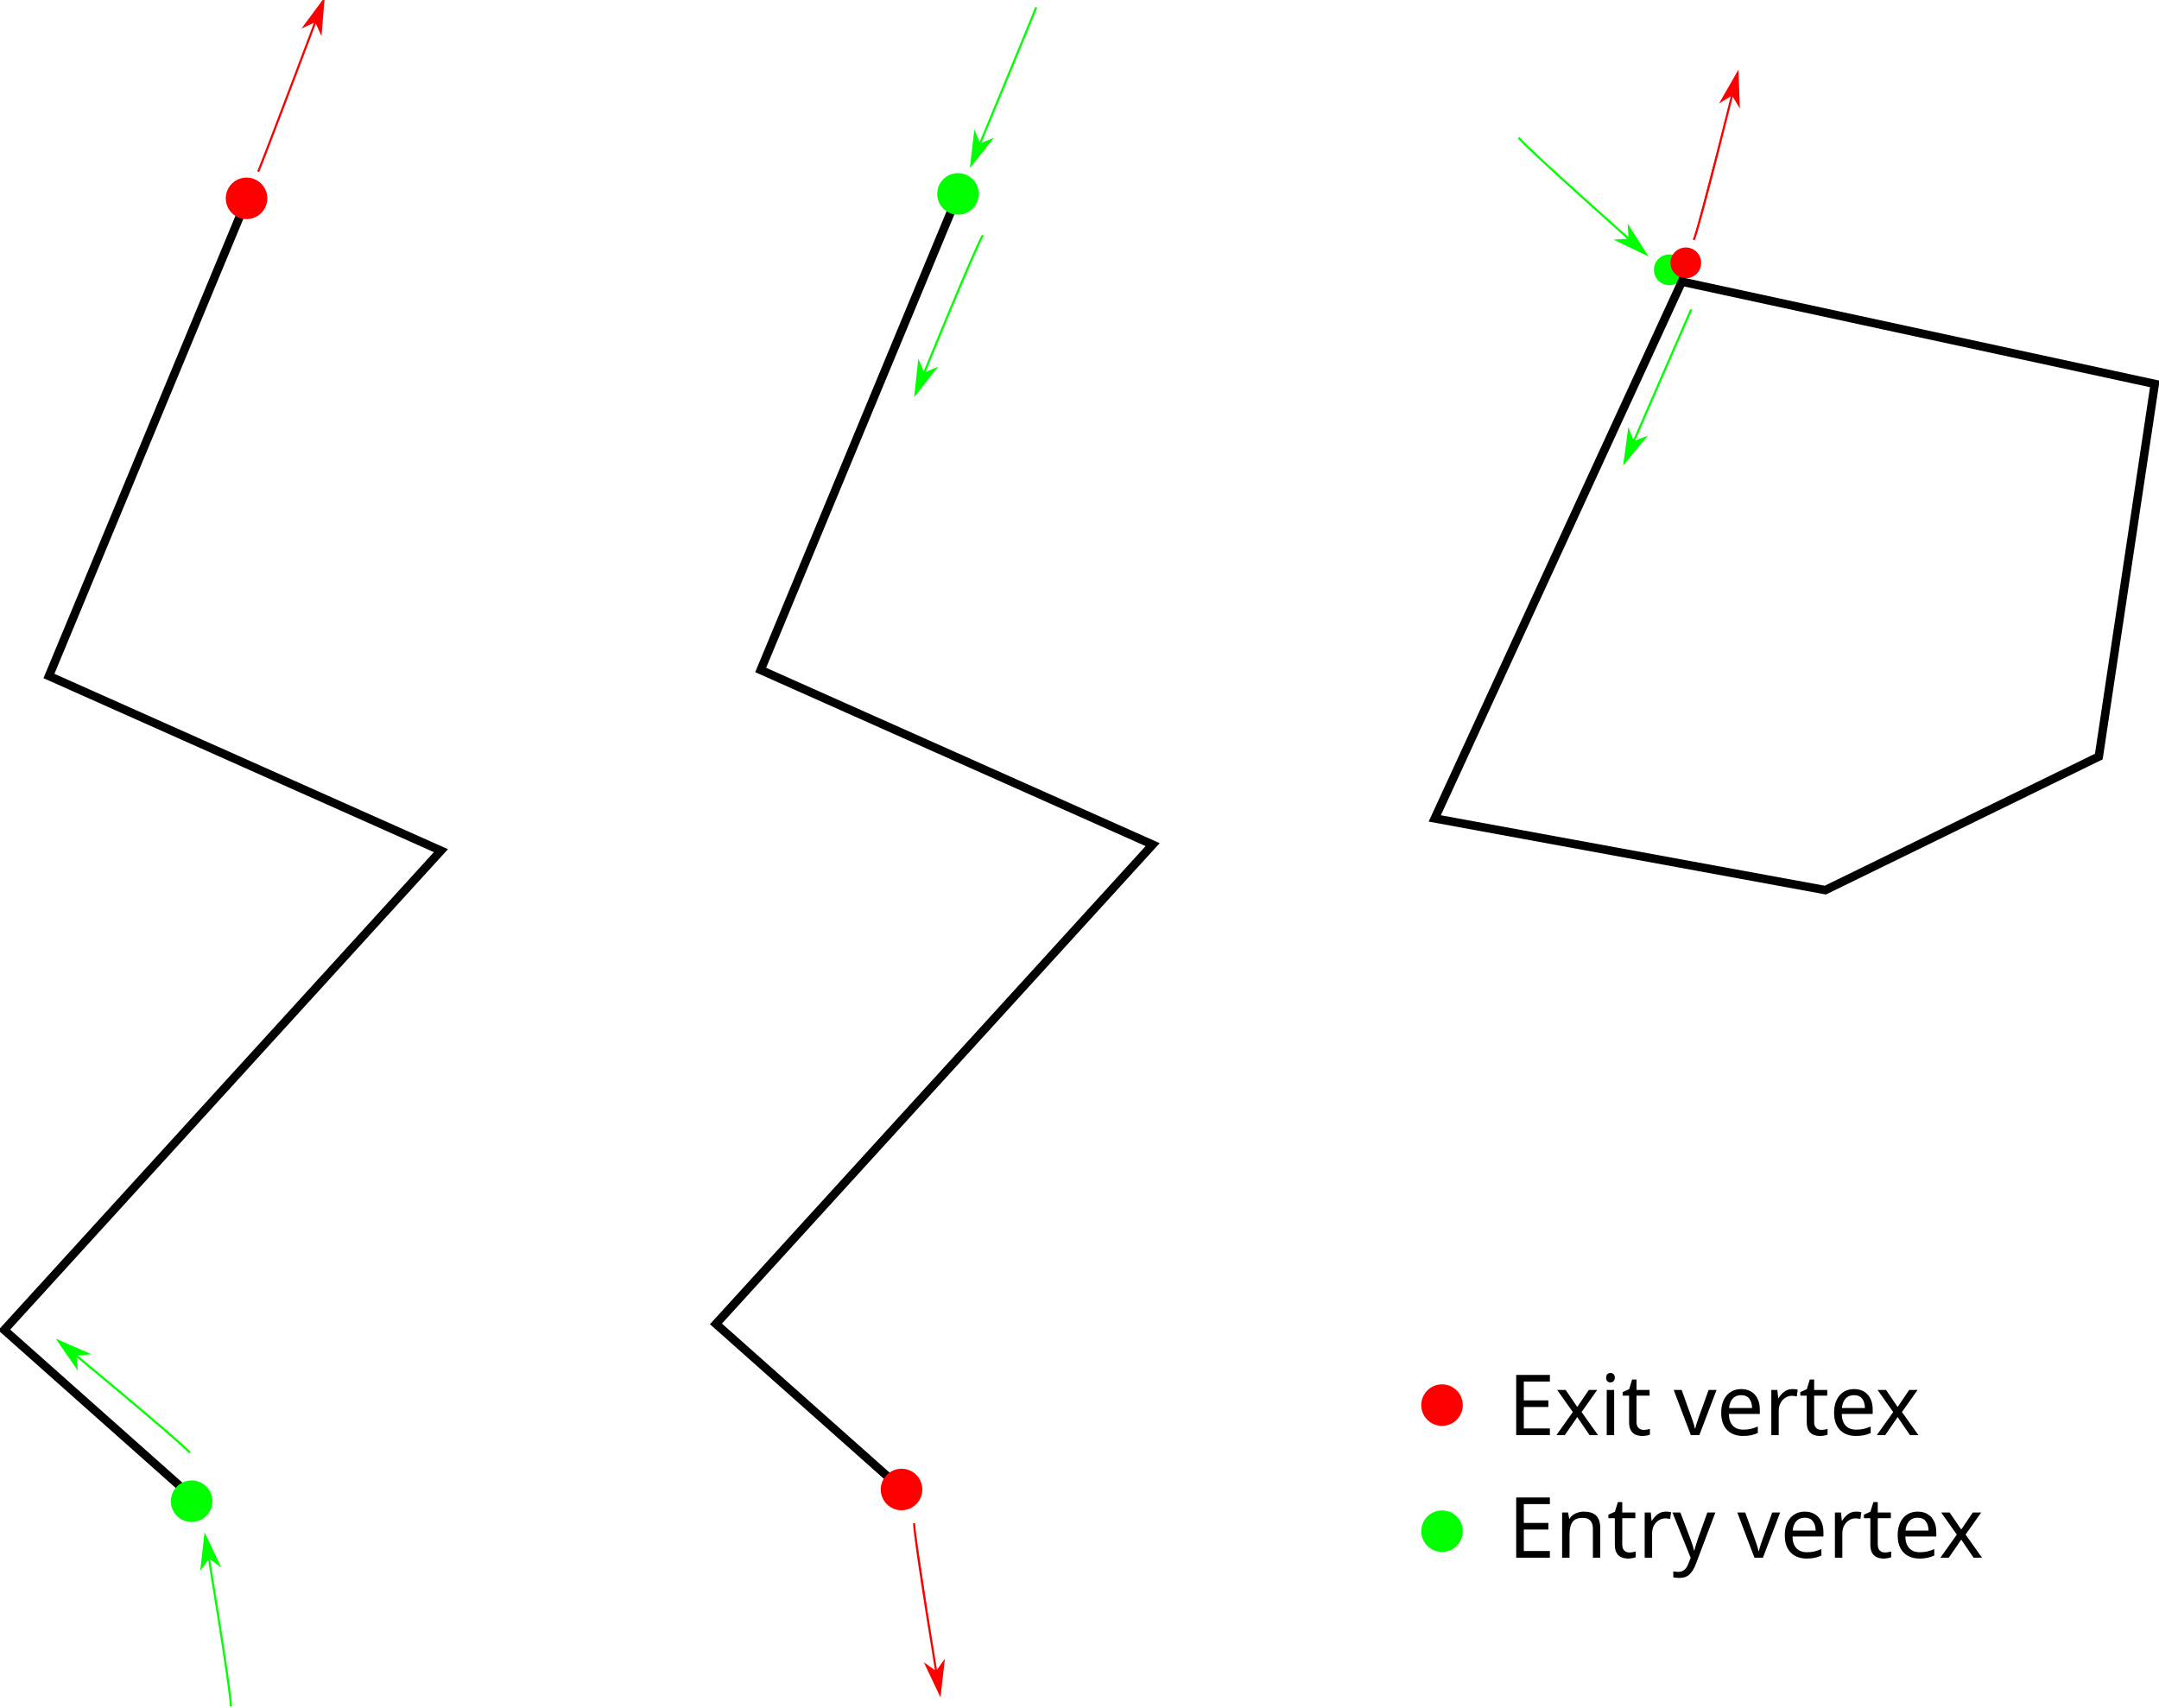
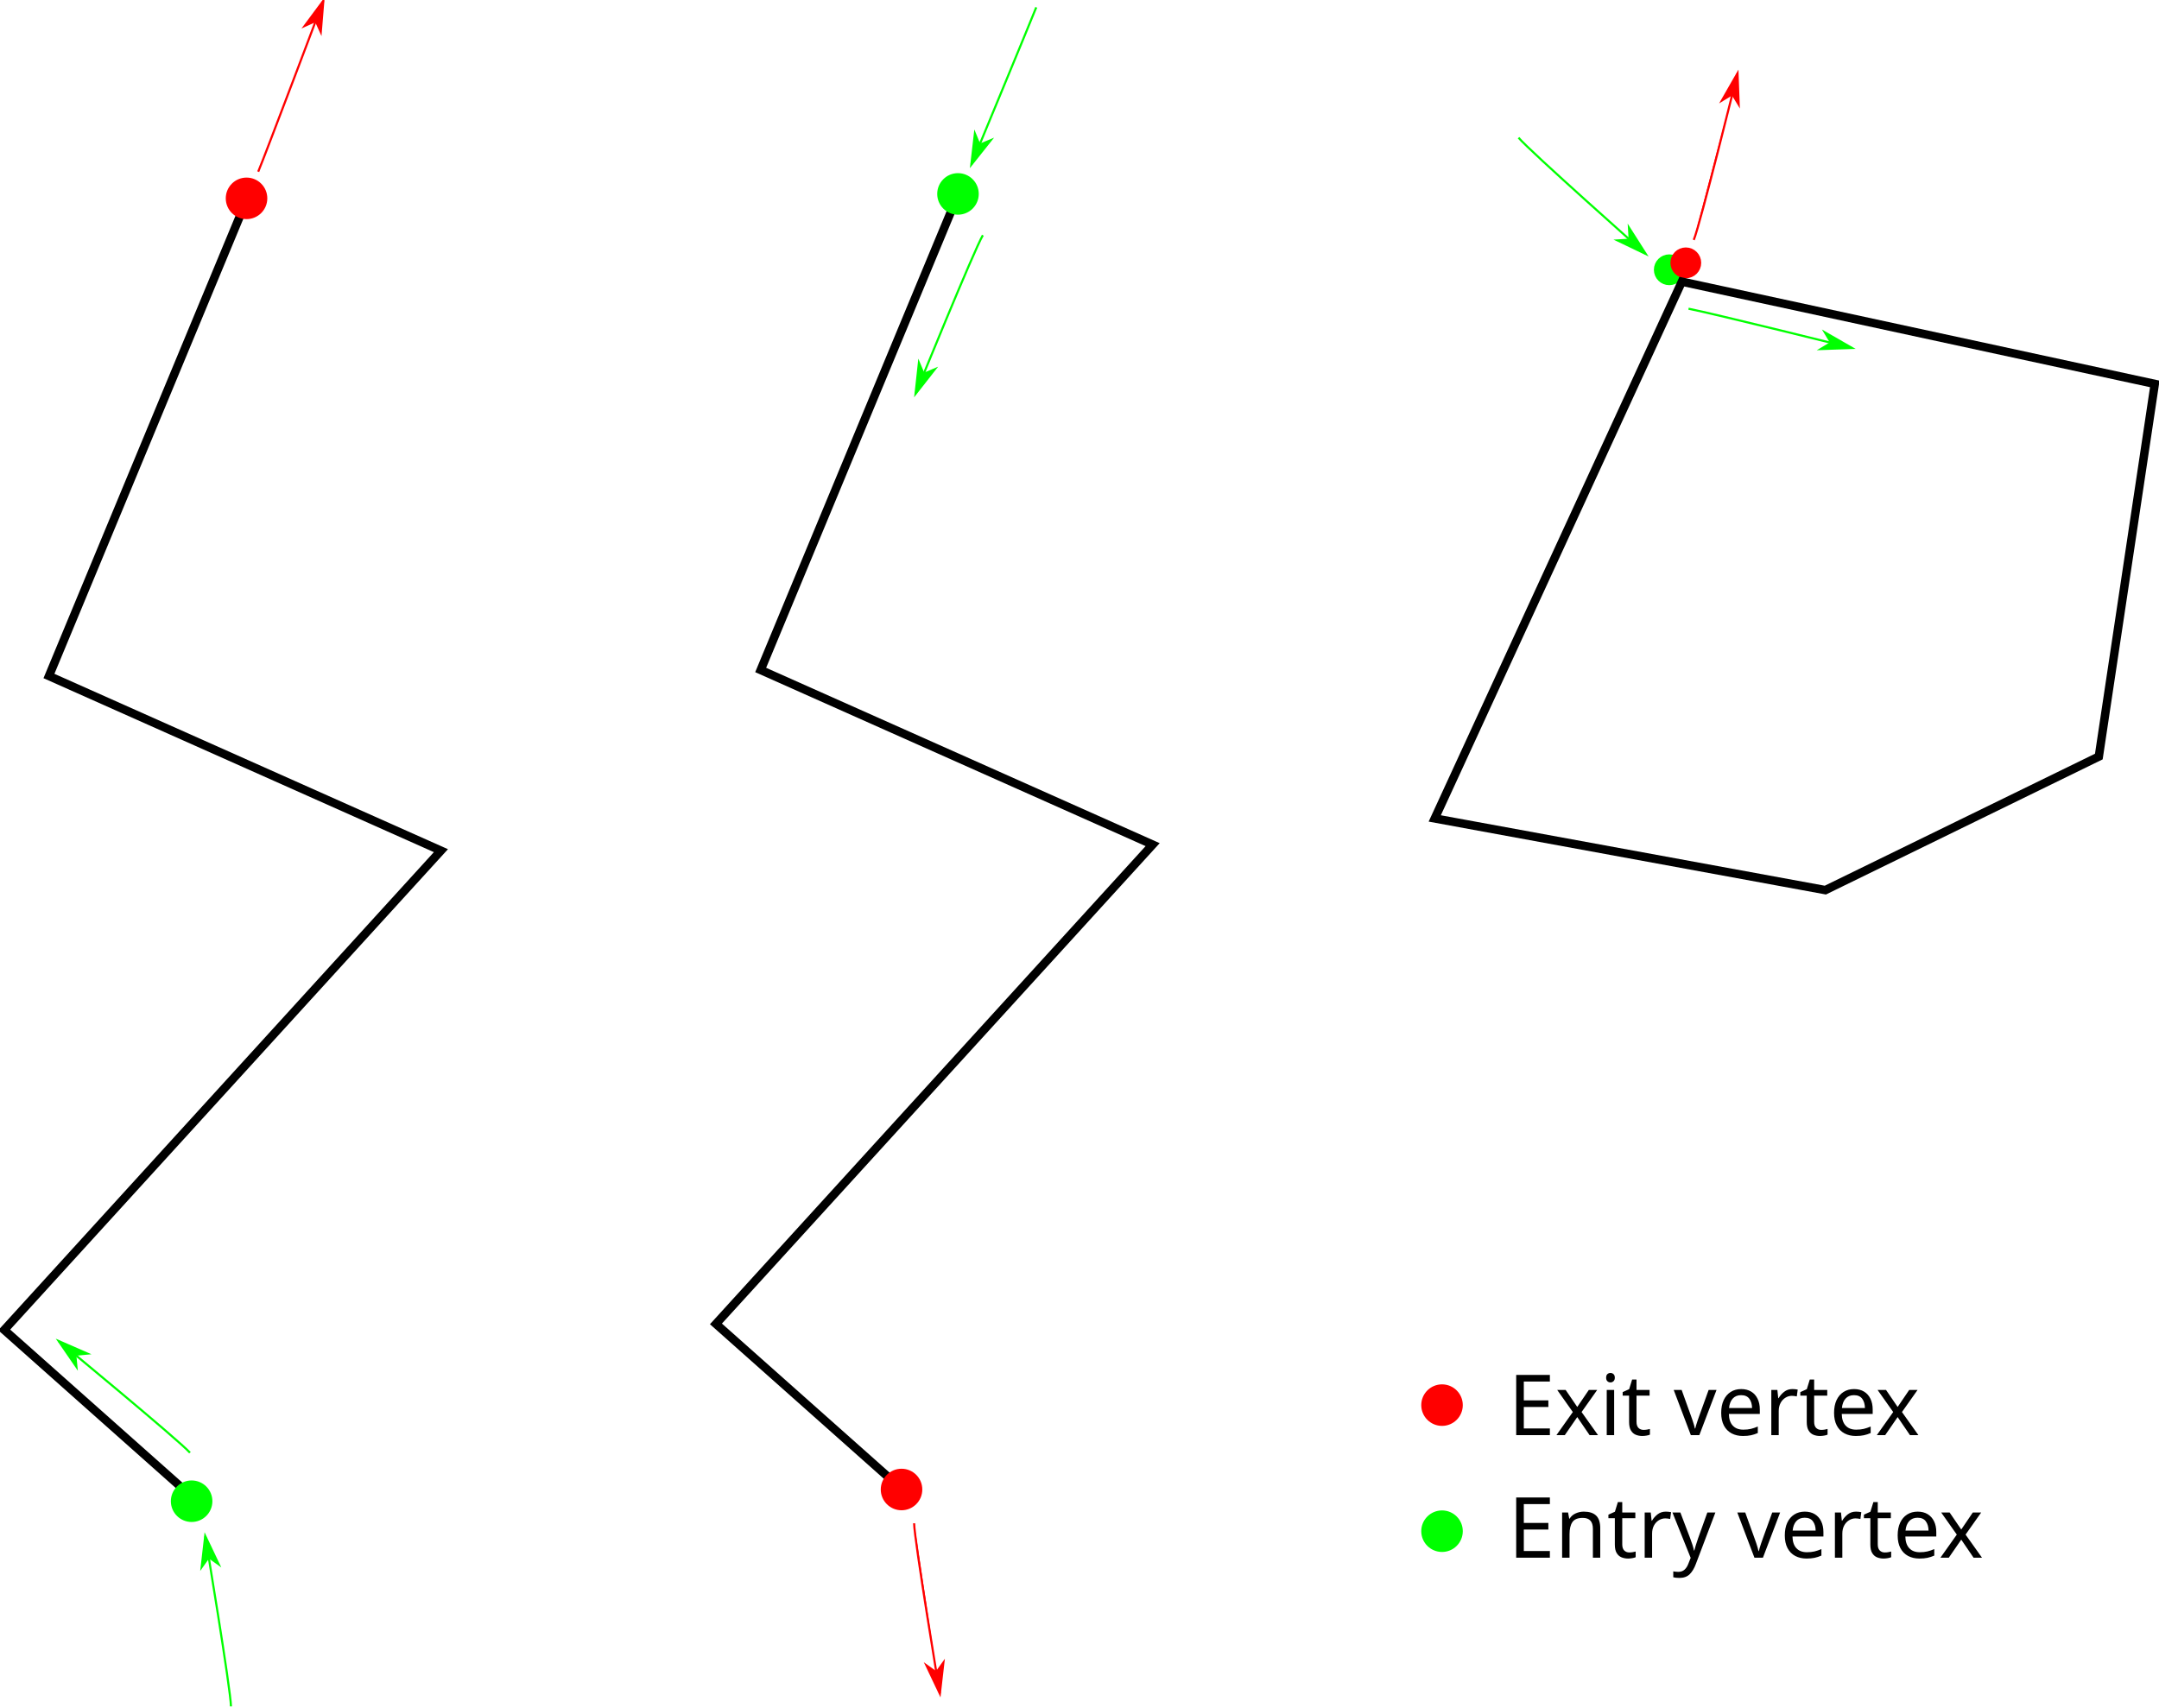
<svg xmlns="http://www.w3.org/2000/svg" width="1023.778" height="809.739" id="svg2" version="1.1">
  <defs id="defs4">
    <marker orient="auto" refY="0" refX="0" id="marker4594-5" style="overflow:visible">
      <path id="path4596-5" d="M 0,0 L 5,-5 L -12.5,0 L 5,5 L 0,0 z" style="fill:#ff0000;fill-opacity:1;fill-rule:evenodd;stroke:#ff0000;stroke-width:1pt;stroke-opacity:1" transform="matrix(-0.8,0,0,-0.8,-10,0)" />
    </marker>
    <marker style="overflow:visible" id="Arrow1Lstart" refX="0" refY="0" orient="auto">
      <path transform="matrix(0.8,0,0,0.8,10,0)" style="fill:#00ff00;fill-opacity:1;fill-rule:evenodd;stroke:#00ff00;stroke-width:1pt;stroke-opacity:1" d="M 0,0 L 5,-5 L -12.5,0 L 5,5 L 0,0 z" id="path4223" />
    </marker>
    <marker style="overflow:visible" id="Arrow1Lend" refX="0" refY="0" orient="auto">
      <path transform="matrix(-0.8,0,0,-0.8,-10,0)" style="fill:#00ff00;fill-opacity:1;fill-rule:evenodd;stroke:#00ff00;stroke-width:1pt;stroke-opacity:1" d="M 0,0 L 5,-5 L -12.5,0 L 5,5 L 0,0 z" id="path4226" />
    </marker>
    <marker orient="auto" refY="0" refX="0" id="marker4594" style="overflow:visible">
      <path id="path4596" d="M 0,0 L 5,-5 L -12.5,0 L 5,5 L 0,0 z" style="fill:#00ff00;fill-opacity:1;fill-rule:evenodd;stroke:#00ff00;stroke-width:1pt;stroke-opacity:1" transform="matrix(-0.8,0,0,-0.8,-10,0)" />
    </marker>
    <marker orient="auto" refY="0" refX="0" id="marker5877" style="overflow:visible">
      <path id="path5879" d="M 0,0 L 5,-5 L -12.5,0 L 5,5 L 0,0 z" style="fill:#00ff00;fill-opacity:1;fill-rule:evenodd;stroke:#00ff00;stroke-width:1pt;stroke-opacity:1" transform="matrix(-0.8,0,0,-0.8,-10,0)" />
    </marker>
    <marker style="overflow:visible" id="marker6015" refX="0" refY="0" orient="auto">
      <path transform="matrix(-0.8,0,0,-0.8,-10,0)" style="fill:#00ff00;fill-opacity:1;fill-rule:evenodd;stroke:#00ff00;stroke-width:1pt;stroke-opacity:1" d="M 0,0 L 5,-5 L -12.5,0 L 5,5 L 0,0 z" id="path6017" />
    </marker>
    <marker orient="auto" refY="0" refX="0" id="marker6109" style="overflow:visible">
      <path id="path6111" d="M 0,0 L 5,-5 L -12.5,0 L 5,5 L 0,0 z" style="fill:#00ff00;fill-opacity:1;fill-rule:evenodd;stroke:#00ff00;stroke-width:1pt;stroke-opacity:1" transform="matrix(-0.8,0,0,-0.8,-10,0)" />
    </marker>
    <marker style="overflow:visible" id="marker6257" refX="0" refY="0" orient="auto">
      <path transform="matrix(-0.8,0,0,-0.8,-10,0)" style="fill:#ff0000;fill-opacity:1;fill-rule:evenodd;stroke:#ff0000;stroke-width:1pt;stroke-opacity:1" d="M 0,0 L 5,-5 L -12.5,0 L 5,5 L 0,0 z" id="path6259" />
    </marker>
    <marker style="overflow:visible" id="Arrow1Lstart-1" refX="0" refY="0" orient="auto">
      <path transform="matrix(0.8,0,0,0.8,10,0)" style="fill:#00ff00;fill-opacity:1;fill-rule:evenodd;stroke:#00ff00;stroke-width:1pt;stroke-opacity:1" d="M 0,0 L 5,-5 L -12.5,0 L 5,5 L 0,0 z" id="path4223-0" />
    </marker>
    <marker orient="auto" refY="0" refX="0" id="marker5877-8" style="overflow:visible">
      <path id="path5879-8" d="M 0,0 L 5,-5 L -12.5,0 L 5,5 L 0,0 z" style="fill:#00ff00;fill-opacity:1;fill-rule:evenodd;stroke:#00ff00;stroke-width:1pt;stroke-opacity:1" transform="matrix(-0.8,0,0,-0.8,-10,0)" />
    </marker>
    <marker style="overflow:visible" id="marker6015-1" refX="0" refY="0" orient="auto">
      <path transform="matrix(-0.8,0,0,-0.8,-10,0)" style="fill:#00ff00;fill-opacity:1;fill-rule:evenodd;stroke:#00ff00;stroke-width:1pt;stroke-opacity:1" d="M 0,0 L 5,-5 L -12.5,0 L 5,5 L 0,0 z" id="path6017-4" />
    </marker>
    <marker orient="auto" refY="0" refX="0" id="marker6109-6" style="overflow:visible">
      <path id="path6111-7" d="M 0,0 L 5,-5 L -12.5,0 L 5,5 L 0,0 z" style="fill:#00ff00;fill-opacity:1;fill-rule:evenodd;stroke:#00ff00;stroke-width:1pt;stroke-opacity:1" transform="matrix(-0.8,0,0,-0.8,-10,0)" />
    </marker>
    <marker style="overflow:visible" id="marker6257-3" refX="0" refY="0" orient="auto">
      <path transform="matrix(-0.8,0,0,-0.8,-10,0)" style="fill:#ff0000;fill-opacity:1;fill-rule:evenodd;stroke:#ff0000;stroke-width:1pt;stroke-opacity:1" d="M 0,0 L 5,-5 L -12.5,0 L 5,5 L 0,0 z" id="path6259-7" />
    </marker>
  </defs>
  <g id="layer1" transform="translate(737.616,-44.44228)">
    <g id="layer1-0" transform="translate(-54.46489,-181.7408)">
      <g transform="translate(-18.43507,130.3764)" id="g6417">
        <path style="fill:none;stroke:#00ff00;stroke-width:1px;stroke-linecap:butt;stroke-linejoin:miter;stroke-opacity:1;marker-end:url(#Arrow1Lend)" d="M 55.371,161.105 C 60.163,166.994 115.584,216.15 115.584,216.15" id="path3417" />
-         <path id="path4592" d="M 137.252,242.515 C 132.445,253.636 105.739,314.845 105.739,314.845" style="fill:none;stroke:#00ff00;stroke-width:1px;stroke-linecap:butt;stroke-linejoin:miter;stroke-opacity:1;marker-end:url(#marker4594)" />
-         <circle r="5.303" cy="223.745" cx="126.846" id="circle4840" style="fill:#00ff00;fill-opacity:1;stroke:#00ff00;stroke-width:4;stroke-linecap:round;stroke-linejoin:round;stroke-miterlimit:4;stroke-opacity:1;stroke-dasharray:none;stroke-dashoffset:0" d="M 132.149,223.745 C 132.149,226.674 129.775,229.048 126.846,229.048 C 123.917,229.048 121.543,226.674 121.543,223.745 C 121.543,220.816 123.917,218.442 126.846,218.442 C 129.775,218.442 132.149,220.816 132.149,223.745 z" />
-         <circle style="fill:#ff0000;fill-opacity:1;stroke:#ff0000;stroke-width:4;stroke-linecap:round;stroke-linejoin:round;stroke-miterlimit:4;stroke-opacity:1;stroke-dasharray:none;stroke-dashoffset:0" id="circle4842" cx="134.675" cy="220.462" r="5.303" d="M 139.978,220.462 C 139.978,223.391 137.604,225.765 134.675,225.765 C 131.746,225.765 129.372,223.391 129.372,220.462 C 129.372,217.533 131.746,215.159 134.675,215.159 C 137.604,215.159 139.978,217.533 139.978,220.462 z" />
+         <path id="path4592" d="m 135.966,242.203 c 11.89,2.328 77.384,18.595 77.384,18.595" style="fill:none;stroke:#00ff00;stroke-width:1px;stroke-linecap:butt;stroke-linejoin:miter;stroke-opacity:1;marker-end:url(#marker4594)" />
+         <circle r="5.303" cy="223.745" cx="126.846" id="circle4840" style="fill:#00ff00;fill-opacity:1;stroke:#00ff00;stroke-width:4;stroke-linecap:round;stroke-linejoin:round;stroke-miterlimit:4;stroke-opacity:1;stroke-dasharray:none;stroke-dashoffset:0" d="m 132.149,223.745 a 5.303,5.303 0 0 1 -5.303,5.303 a 5.303,5.303 0 0 1 -5.303,-5.303 a 5.303,5.303 0 0 1 5.303,-5.303 a 5.303,5.303 0 0 1 5.303,5.303 z" />
+         <circle style="fill:#ff0000;fill-opacity:1;stroke:#ff0000;stroke-width:4;stroke-linecap:round;stroke-linejoin:round;stroke-miterlimit:4;stroke-opacity:1;stroke-dasharray:none;stroke-dashoffset:0" id="circle4842" cx="134.675" cy="220.462" r="5.303" d="m 139.978,220.462 a 5.303,5.303 0 0 1 -5.303,5.303 a 5.303,5.303 0 0 1 -5.303,-5.303 a 5.303,5.303 0 0 1 5.303,-5.303 a 5.303,5.303 0 0 1 5.303,5.303 z" />
        <path id="path4592-7" d="M 138.446,209.588 C 141.431,202.607 159.179,130.685 159.179,130.685" style="fill:#ff0000;fill-rule:evenodd;stroke:#ff0000;stroke-width:1px;stroke-linecap:butt;stroke-linejoin:miter;stroke-opacity:1;marker-end:url(#marker4594-5)" />
        <path id="path6588" d="M 132.808,229.387 L 15.63,483.946 L 200.847,517.937 L 330.528,454.597 L 357.062,277.875 z" style="fill:none;stroke:#000000;stroke-width:4;stroke-linecap:butt;stroke-linejoin:miter;stroke-opacity:1" />
      </g>
    </g>
    <path style="fill:none;stroke:#000000;stroke-width:4;stroke-linecap:butt;stroke-linejoin:miter;stroke-opacity:1" d="M -620.459,138.76 L -714.403,365.034 L -528.535,447.867 L -735.616,675.151 L -644.702,755.963" id="path3415" />
    <path style="fill:none;stroke:#00ff00;stroke-width:1px;stroke-linecap:butt;stroke-linejoin:miter;stroke-opacity:1;marker-end:url(#Arrow1Lend)" d="M -647.536,733.388 C -652.536,727.673 -709.679,680.53 -709.679,680.53" id="path3417-4" />
    <path id="path4592-0" d="M -628.101,853.681 C -628.121,846.088 -640.283,773.014 -640.283,773.014" style="fill:none;stroke:#00ff00;stroke-width:1px;stroke-linecap:butt;stroke-linejoin:miter;stroke-opacity:1;marker-end:url(#marker4594)" />
    <text xml:space="preserve" style="font-size:40px;font-style:normal;font-variant:normal;font-weight:normal;font-stretch:normal;text-align:start;line-height:125%;letter-spacing:0px;word-spacing:0px;writing-mode:lr-tb;text-anchor:start;fill:#000000;fill-opacity:1;stroke:none;font-family:cmr10;-inkscape-font-specification:cmr10" x="-22.524" y="783.175" id="text4834-3">
      <tspan id="tspan4836-6" x="-22.524" y="783.175">Entry vertex</tspan>
    </text>
-     <circle d="M 177.633,151.472 C 177.633,154.401 175.259,156.775 172.33,156.775 C 169.401,156.775 167.027,154.401 167.027,151.472 C 167.027,148.543 169.401,146.169 172.33,146.169 C 175.259,146.169 177.633,148.543 177.633,151.472 z" style="fill:#ff0000;fill-opacity:1;stroke:none" id="circle4842-1" cx="172.33" cy="151.472" r="5.303" transform="matrix(1.857143,0,0,1.857143,-940.7529,-142.7976)" />
+     <circle d="m 177.633,151.472 a 5.303,5.303 0 0 1 -5.303,5.303 a 5.303,5.303 0 0 1 -5.303,-5.303 a 5.303,5.303 0 0 1 5.303,-5.303 a 5.303,5.303 0 0 1 5.303,5.303 z" style="fill:#ff0000;fill-opacity:1;stroke:none" id="circle4842-1" cx="172.33" cy="151.472" r="5.303" transform="matrix(1.857143,0,0,1.857143,-940.7529,-142.7976)" />
    <path id="path4592-7-3" d="M -615.173,125.866 C -612.187,118.885 -584.338,44.942 -584.338,44.942" style="fill:#ff0000;fill-rule:evenodd;stroke:#ff0000;stroke-width:1px;stroke-linecap:butt;stroke-linejoin:miter;stroke-opacity:1;marker-end:url(#marker4594-5)" />
-     <circle d="M 177.633,151.472 C 177.633,154.401 175.259,156.775 172.33,156.775 C 169.401,156.775 167.027,154.401 167.027,151.472 C 167.027,148.543 169.401,146.169 172.33,146.169 C 175.259,146.169 177.633,148.543 177.633,151.472 z" style="fill:#00ff00;fill-opacity:1;stroke:none" id="circle4842-1-2" cx="172.33" cy="151.472" r="5.303" transform="matrix(1.857143,0,0,1.857143,-966.792,475.0823)" />
+     <circle d="m 177.633,151.472 a 5.303,5.303 0 0 1 -5.303,5.303 a 5.303,5.303 0 0 1 -5.303,-5.303 a 5.303,5.303 0 0 1 5.303,-5.303 a 5.303,5.303 0 0 1 5.303,5.303 z" style="fill:#00ff00;fill-opacity:1;stroke:none" id="circle4842-1-2" cx="172.33" cy="151.472" r="5.303" transform="matrix(1.857143,0,0,1.857143,-966.792,475.0823)" />
    <g id="g6436" transform="translate(-792.5362,-13.97458)">
      <path style="fill:none;stroke:#000000;stroke-width:4;stroke-linecap:butt;stroke-linejoin:miter;stroke-opacity:1" d="M 509.57,149.878 L 415.626,376.152 L 601.494,458.984 L 394.413,686.269 L 485.326,767.081" id="path5993" />
      <path style="fill:none;stroke:#00ff00;stroke-width:1px;stroke-linecap:butt;stroke-linejoin:miter;stroke-opacity:1;marker-end:url(#marker6109)" d="M 520.987,169.97 C 517.028,176.449 489.113,245.067 489.113,245.067" id="path5995" />
      <path id="path5997" d="M 488.389,780.822 C 488.409,788.415 500.571,861.489 500.571,861.489" style="fill:#ff0000;fill-rule:evenodd;stroke:#ff0000;stroke-width:1px;stroke-linecap:butt;stroke-linejoin:miter;stroke-opacity:1;marker-end:url(#marker6257)" />
      <path id="path6013" d="M 546.298,61.89 C 542.058,72.456 515.564,136.384 515.564,136.384" style="fill:#00ff00;fill-rule:evenodd;stroke:#00ff00;stroke-width:1px;stroke-linecap:butt;stroke-linejoin:miter;stroke-opacity:1;marker-end:url(#marker6015)" />
    </g>
-     <circle d="M 177.633,151.472 C 177.633,154.401 175.259,156.775 172.33,156.775 C 169.401,156.775 167.027,154.401 167.027,151.472 C 167.027,148.543 169.401,146.169 172.33,146.169 C 175.259,146.169 177.633,148.543 177.633,151.472 z" style="fill:#00ff00;fill-opacity:1;stroke:none" id="circle4842-1-5" cx="172.33" cy="151.472" r="5.303" transform="matrix(1.857143,0,0,1.857143,-603.3896,-144.8988)" />
-     <circle d="M 177.633,151.472 C 177.633,154.401 175.259,156.775 172.33,156.775 C 169.401,156.775 167.027,154.401 167.027,151.472 C 167.027,148.543 169.401,146.169 172.33,146.169 C 175.259,146.169 177.633,148.543 177.633,151.472 z" style="fill:#ff0000;fill-opacity:1;stroke:none" id="circle4842-1-2-5" cx="172.33" cy="151.472" r="5.303" transform="matrix(1.857143,0,0,1.857143,-630.1586,469.5265)" />
+     <circle d="m 177.633,151.472 a 5.303,5.303 0 0 1 -5.303,5.303 a 5.303,5.303 0 0 1 -5.303,-5.303 a 5.303,5.303 0 0 1 5.303,-5.303 a 5.303,5.303 0 0 1 5.303,5.303 z" style="fill:#00ff00;fill-opacity:1;stroke:none" id="circle4842-1-5" cx="172.33" cy="151.472" r="5.303" transform="matrix(1.857143,0,0,1.857143,-603.3896,-144.8988)" />
+     <circle d="m 177.633,151.472 a 5.303,5.303 0 0 1 -5.303,5.303 a 5.303,5.303 0 0 1 -5.303,-5.303 a 5.303,5.303 0 0 1 5.303,-5.303 a 5.303,5.303 0 0 1 5.303,5.303 z" style="fill:#ff0000;fill-opacity:1;stroke:none" id="circle4842-1-2-5" cx="172.33" cy="151.472" r="5.303" transform="matrix(1.857143,0,0,1.857143,-630.1586,469.5265)" />
    <g id="g3317" transform="translate(1063.691,178.797)">
      <text xml:space="preserve" style="font-size:40px;font-style:normal;font-variant:normal;font-weight:normal;font-stretch:normal;text-align:start;line-height:125%;letter-spacing:0px;word-spacing:0px;writing-mode:lr-tb;text-anchor:start;fill:#000000;fill-opacity:1;stroke:none;font-family:cmr10;-inkscape-font-specification:cmr10" x="-1086.215" y="546.25" id="text4844-7">
        <tspan id="tspan4846-4" x="-1086.215" y="546.25">Exit vertex</tspan>
      </text>
-       <circle transform="matrix(1.857143,0,0,1.857143,-1437.553,250.7146)" r="5.303" cy="151.472" cx="172.33" id="circle4842-1-7" style="fill:#ff0000;fill-opacity:1;stroke:none" d="M 177.633,151.472 C 177.633,154.401 175.259,156.775 172.33,156.775 C 169.401,156.775 167.027,154.401 167.027,151.472 C 167.027,148.543 169.401,146.169 172.33,146.169 C 175.259,146.169 177.633,148.543 177.633,151.472 z" />
+       <circle transform="matrix(1.857143,0,0,1.857143,-1437.553,250.7146)" r="5.303" cy="151.472" cx="172.33" id="circle4842-1-7" style="fill:#ff0000;fill-opacity:1;stroke:none" d="m 177.633,151.472 a 5.303,5.303 0 0 1 -5.303,5.303 a 5.303,5.303 0 0 1 -5.303,-5.303 a 5.303,5.303 0 0 1 5.303,-5.303 a 5.303,5.303 0 0 1 5.303,5.303 z" />
    </g>
-     <circle d="M 177.633,151.472 C 177.633,154.401 175.259,156.775 172.33,156.775 C 169.401,156.775 167.027,154.401 167.027,151.472 C 167.027,148.543 169.401,146.169 172.33,146.169 C 175.259,146.169 177.633,148.543 177.633,151.472 z" style="fill:#00ff00;fill-opacity:1;stroke:none" id="circle4842-1-5-2" cx="172.33" cy="151.472" r="5.303" transform="matrix(1.857143,0,0,1.857143,-373.8622,489.2996)" />
+     <circle d="m 177.633,151.472 a 5.303,5.303 0 0 1 -5.303,5.303 a 5.303,5.303 0 0 1 -5.303,-5.303 a 5.303,5.303 0 0 1 5.303,-5.303 a 5.303,5.303 0 0 1 5.303,5.303 z" style="fill:#00ff00;fill-opacity:1;stroke:none" id="circle4842-1-5-2" cx="172.33" cy="151.472" r="5.303" transform="matrix(1.857143,0,0,1.857143,-373.8622,489.2996)" />
  </g>
</svg>
